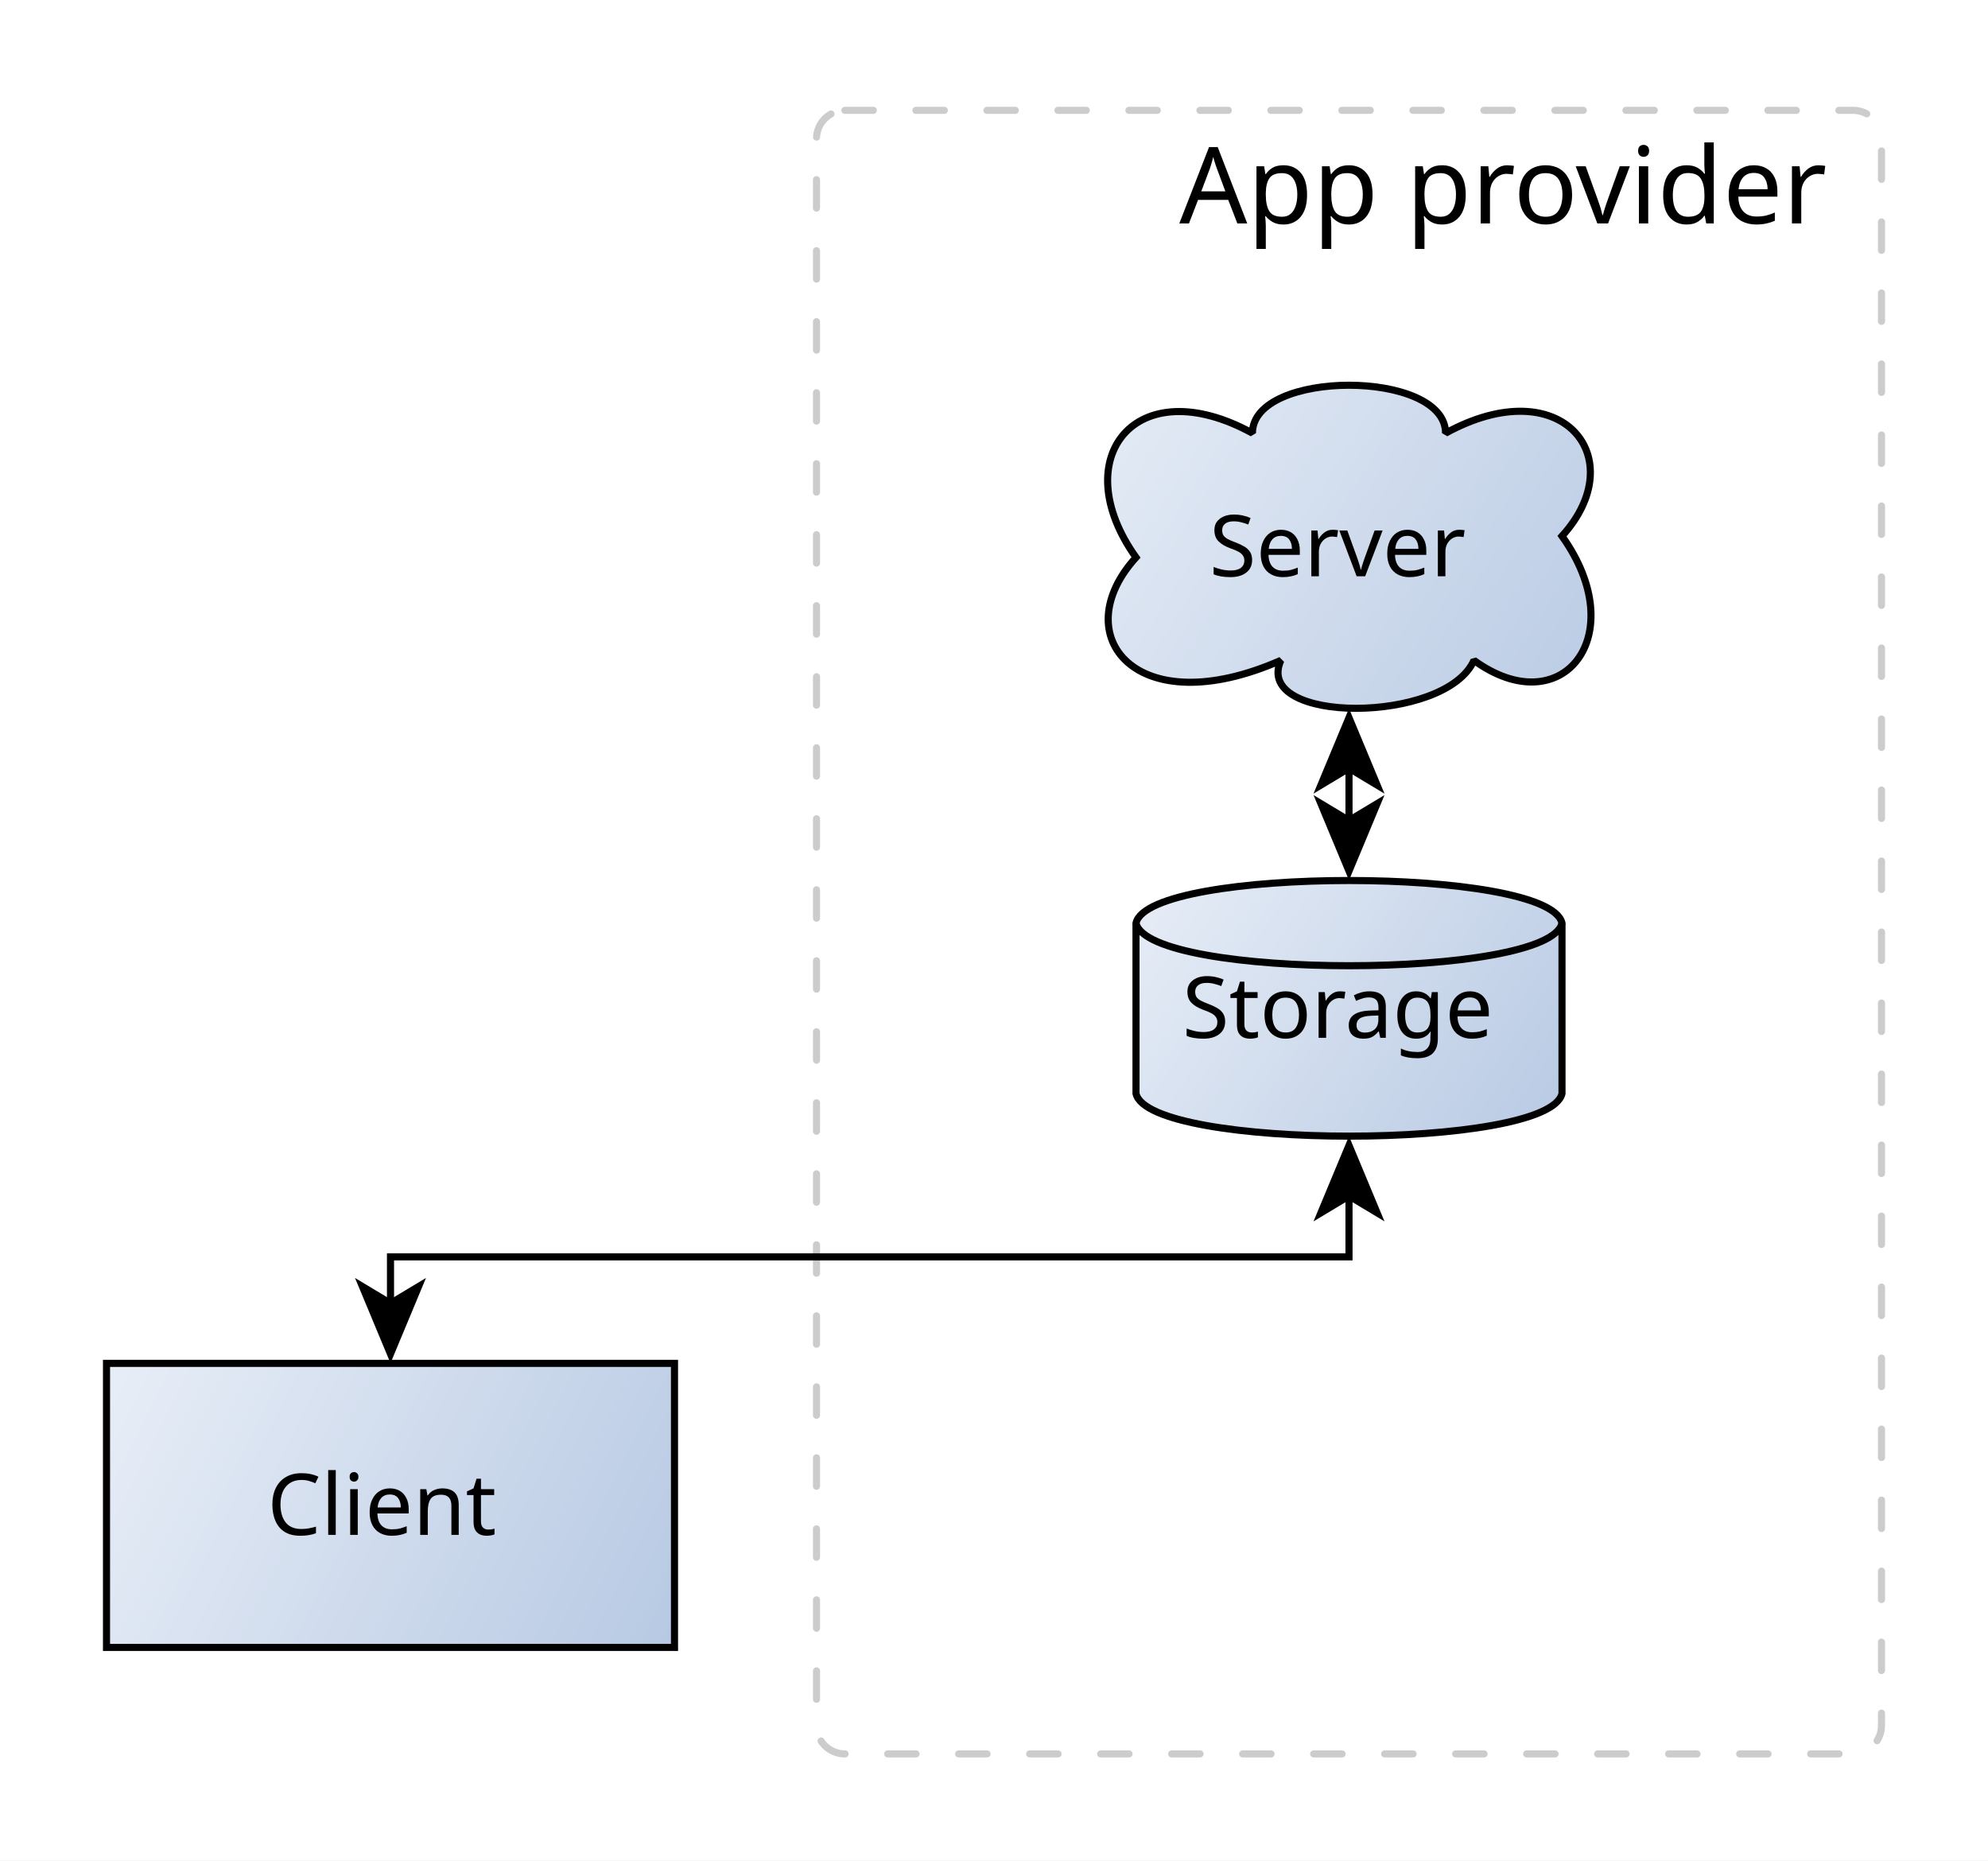
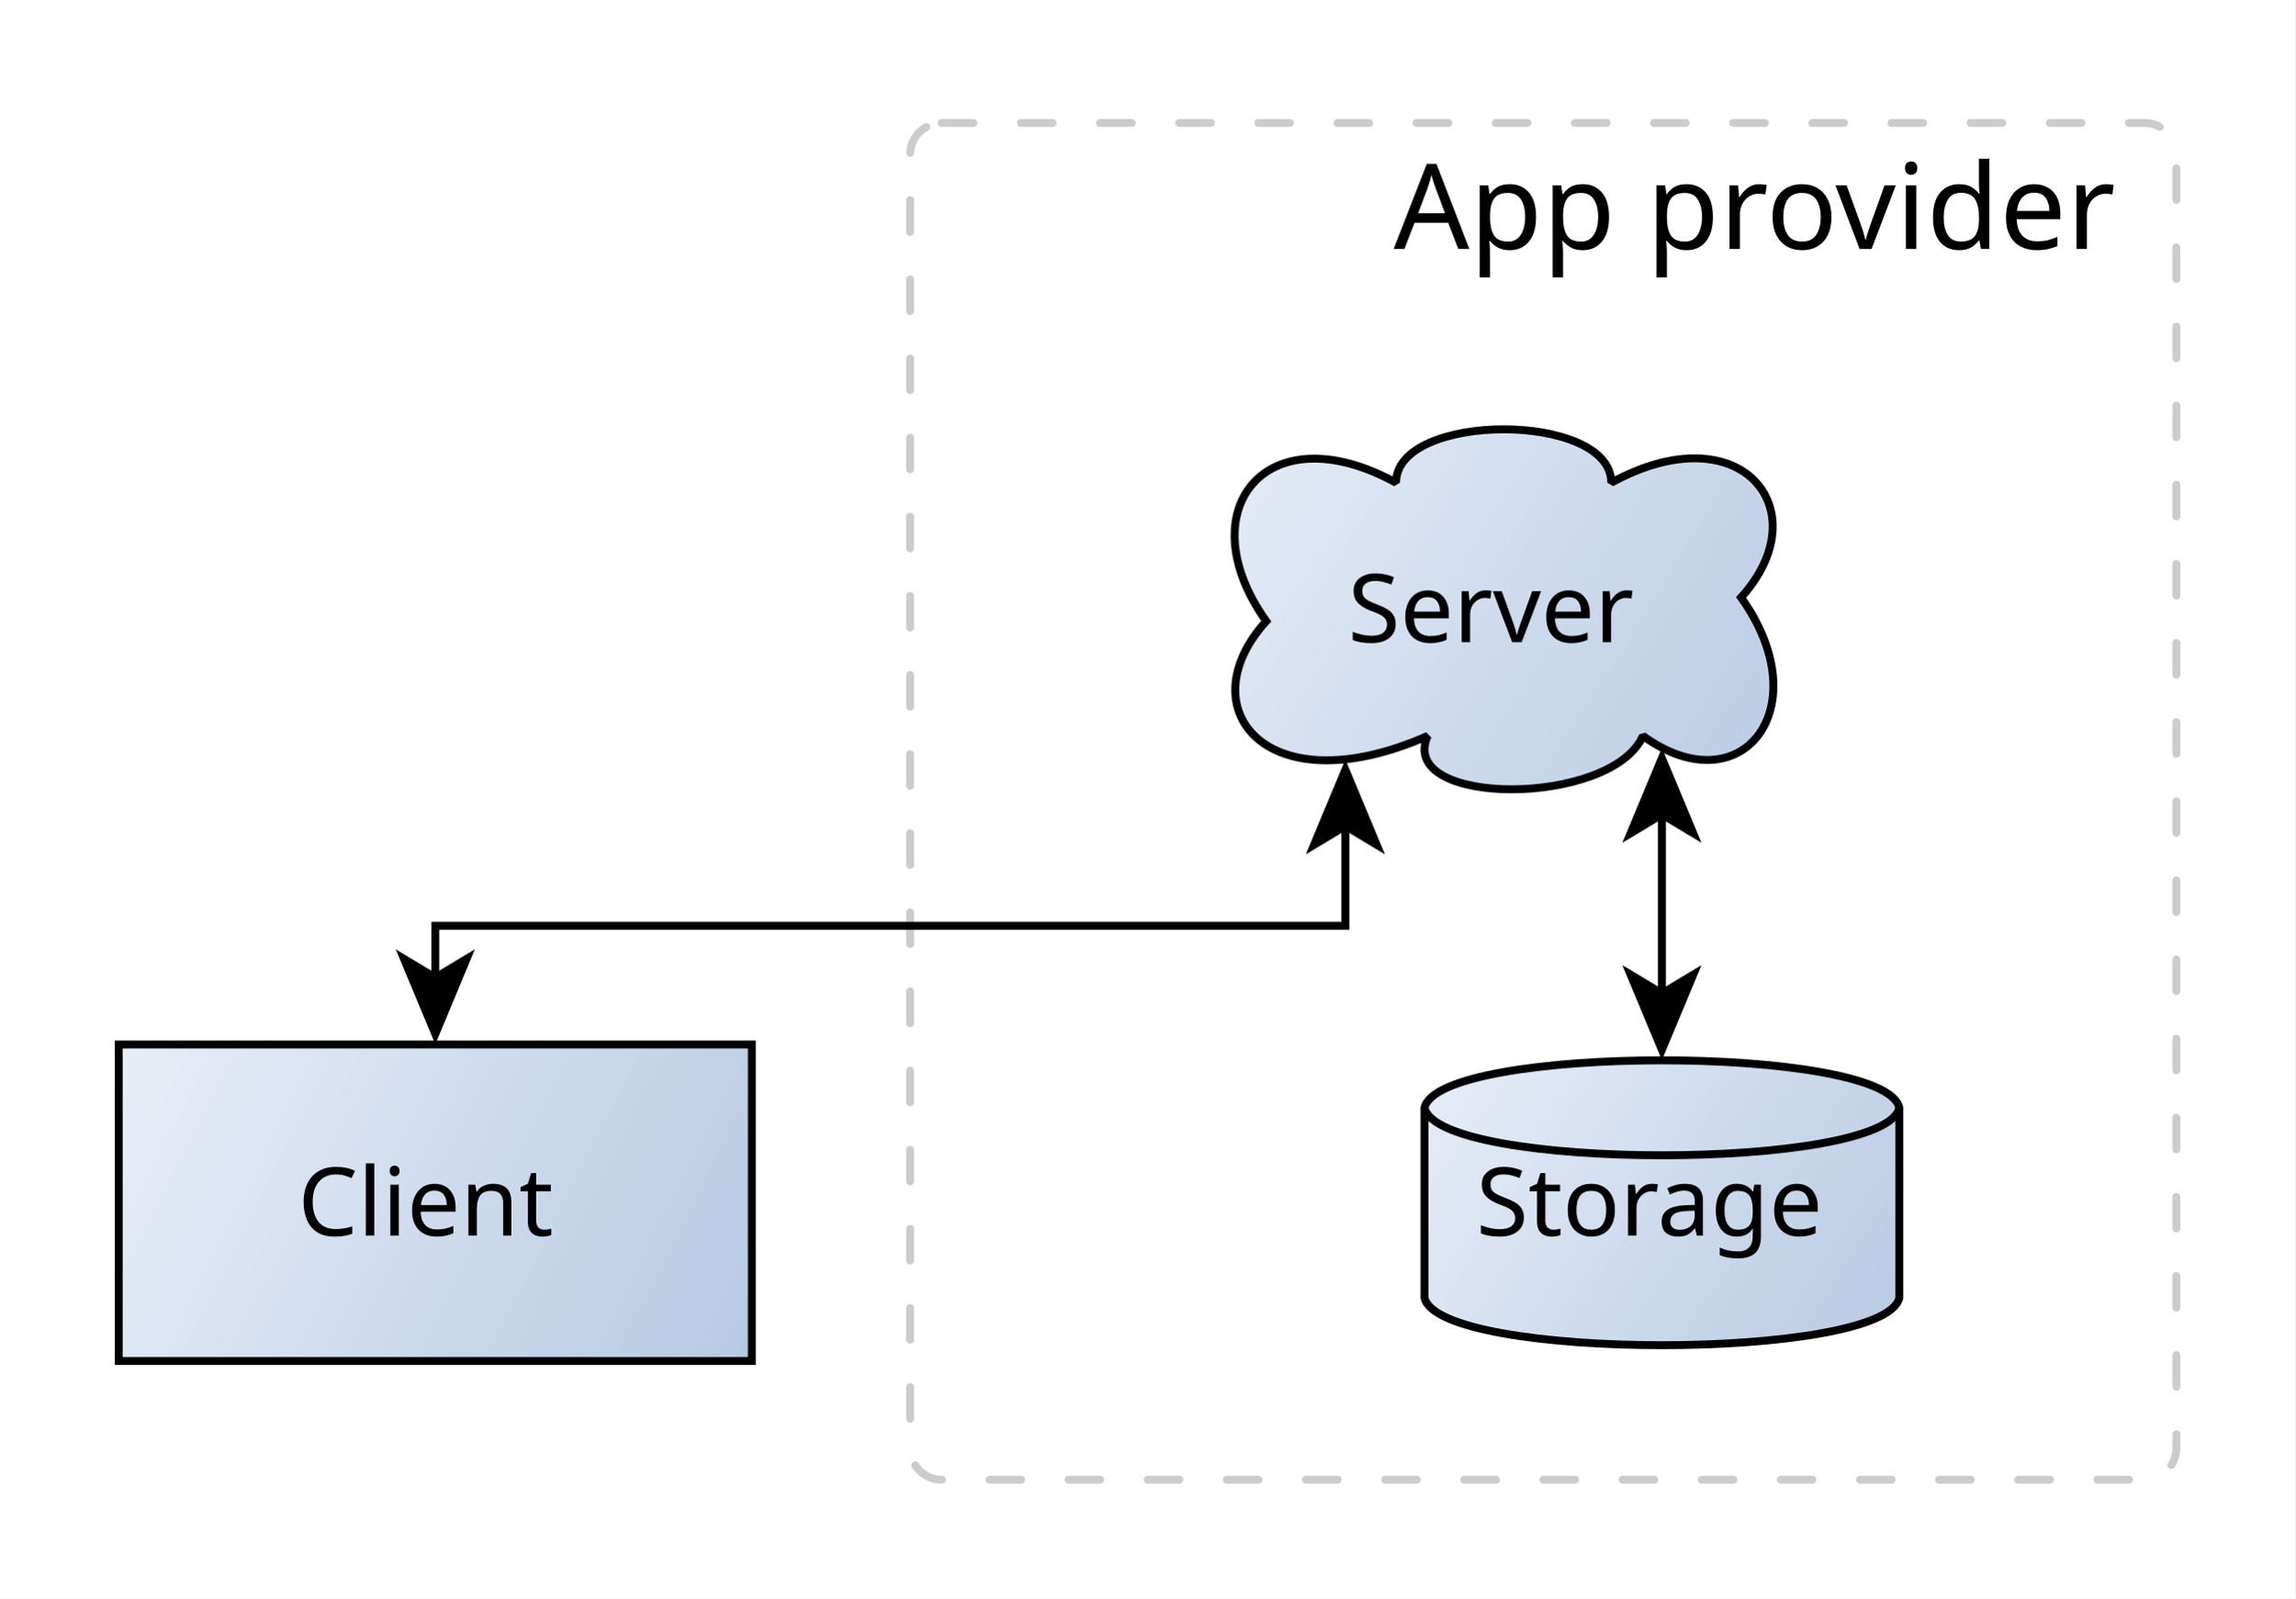
- <svg xmlns="http://www.w3.org/2000/svg" fill-opacity="1" color-rendering="auto" color-interpolation="auto" stroke="black" text-rendering="auto" stroke-linecap="square" width="280" stroke-miterlimit="10" stroke-opacity="1" shape-rendering="auto" fill="black" stroke-dasharray="none" font-weight="normal" stroke-width="1" height="262" font-family="'Dialog'" font-style="normal" stroke-linejoin="miter" font-size="12px" stroke-dashoffset="0" image-rendering="auto">
+ <svg xmlns="http://www.w3.org/2000/svg" fill-opacity="1" color-rendering="auto" color-interpolation="auto" stroke="black" text-rendering="auto" stroke-linecap="square" width="290" stroke-miterlimit="10" stroke-opacity="1" shape-rendering="auto" fill="black" stroke-dasharray="none" font-weight="normal" stroke-width="1" height="202" font-family="'Dialog'" font-style="normal" stroke-linejoin="miter" font-size="12px" stroke-dashoffset="0" image-rendering="auto">
  <defs id="genericDefs" />
  <g>
    <defs id="defs1">
-       <linearGradient x1="165" gradientUnits="userSpaceOnUse" x2="225" y1="-110" y2="-70" id="linearGradient1" spreadMethod="reflect">
+       <linearGradient x1="185" gradientUnits="userSpaceOnUse" x2="245" y1="-40" y2="0" id="linearGradient1" spreadMethod="reflect">
        <stop stop-opacity="1" stop-color="rgb(232,238,247)" offset="0%" />
        <stop stop-opacity="1" stop-color="rgb(183,201,227)" offset="100%" />
      </linearGradient>
-       <linearGradient x1="155" gradientUnits="userSpaceOnUse" x2="235" y1="-180" y2="-130" id="linearGradient2" spreadMethod="reflect">
+       <linearGradient x1="155" gradientUnits="userSpaceOnUse" x2="235" y1="-120" y2="-70" id="linearGradient2" spreadMethod="reflect">
        <stop stop-opacity="1" stop-color="rgb(232,238,247)" offset="0%" />
        <stop stop-opacity="1" stop-color="rgb(183,201,227)" offset="100%" />
      </linearGradient>
      <linearGradient x1="20" gradientUnits="userSpaceOnUse" x2="100" y1="-40" y2="0" id="linearGradient3" spreadMethod="reflect">
        <stop stop-opacity="1" stop-color="rgb(232,238,247)" offset="0%" />
        <stop stop-opacity="1" stop-color="rgb(183,201,227)" offset="100%" />
      </linearGradient>
      <clipPath clipPathUnits="userSpaceOnUse" id="clipPath1">
-         <path d="M0 0 L280 0 L280 262 L0 262 L0 0 Z" />
+         <path d="M0 0 L290 0 L290 202 L0 202 L0 0 Z" />
      </clipPath>
      <clipPath clipPathUnits="userSpaceOnUse" id="clipPath2">
-         <path d="M5 -232 L285 -232 L285 30 L5 30 L5 -232 Z" />
+         <path d="M5 -172 L295 -172 L295 30 L5 30 L5 -172 Z" />
      </clipPath>
    </defs>
-     <g fill="white" text-rendering="geometricPrecision" shape-rendering="geometricPrecision" transform="translate(-5,232)" stroke="white">
-       <rect x="5" width="280" height="262" y="-232" clip-path="url(#clipPath2)" stroke="none" />
+     <g fill="white" text-rendering="geometricPrecision" shape-rendering="geometricPrecision" transform="translate(-5,172)" stroke="white">
+       <rect x="5" width="290" height="202" y="-172" clip-path="url(#clipPath2)" stroke="none" />
    </g>
-     <g fill="white" text-rendering="geometricPrecision" shape-rendering="geometricPrecision" transform="matrix(1,0,0,1,-5,232)" stroke="white">
-       <rect x="120" y="-216.461" clip-path="url(#clipPath2)" width="150" rx="4" ry="4" height="231.461" stroke="none" />
-       <rect x="120" width="150" height="21.461" y="-216.461" clip-path="url(#clipPath2)" stroke="none" />
+     <g fill="white" text-rendering="geometricPrecision" shape-rendering="geometricPrecision" transform="matrix(1,0,0,1,-5,172)" stroke="white">
+       <rect x="120" y="-156.461" clip-path="url(#clipPath2)" width="160" rx="4" ry="4" height="171.461" stroke="none" />
+       <rect x="120" width="160" height="21.461" y="-156.461" clip-path="url(#clipPath2)" stroke="none" />
    </g>
-     <g font-size="15px" stroke-linecap="butt" transform="matrix(1,0,0,1,-5,232)" text-rendering="geometricPrecision" font-family="sans-serif" shape-rendering="geometricPrecision" stroke-miterlimit="1.45">
-       <text x="171.101" xml:space="preserve" y="-200.538" clip-path="url(#clipPath2)" stroke="none">App provider</text>
+     <g font-size="15px" stroke-linecap="butt" transform="matrix(1,0,0,1,-5,172)" text-rendering="geometricPrecision" font-family="sans-serif" shape-rendering="geometricPrecision" stroke-miterlimit="1.45">
+       <text x="181.101" xml:space="preserve" y="-140.538" clip-path="url(#clipPath2)" stroke="none">App provider</text>
    </g>
-     <g stroke-linecap="round" transform="matrix(1,0,0,1,-5,232)" fill="rgb(204,204,204)" text-rendering="geometricPrecision" shape-rendering="geometricPrecision" stroke-dasharray="4,3,0,3" stroke="rgb(204,204,204)" stroke-miterlimit="1.45">
-       <rect x="120" y="-216.461" clip-path="url(#clipPath2)" fill="none" width="150" rx="4" ry="4" height="231.461" />
+     <g stroke-linecap="round" transform="matrix(1,0,0,1,-5,172)" fill="rgb(204,204,204)" text-rendering="geometricPrecision" shape-rendering="geometricPrecision" stroke-dasharray="4,3,0,3" stroke="rgb(204,204,204)" stroke-miterlimit="1.45">
+       <rect x="120" y="-156.461" clip-path="url(#clipPath2)" fill="none" width="160" rx="4" ry="4" height="171.461" />
    </g>
-     <g fill="url(#linearGradient1)" text-rendering="geometricPrecision" shape-rendering="geometricPrecision" transform="matrix(1,0,0,1,-5,232)" stroke="url(#linearGradient1)">
-       <path d="M165 -102 C166.8 -110 223.2 -110 225 -102 L225 -78 C223.2 -70 166.8 -70 165 -78 Z" clip-path="url(#clipPath2)" stroke="none" />
+     <g fill="url(#linearGradient1)" text-rendering="geometricPrecision" shape-rendering="geometricPrecision" transform="matrix(1,0,0,1,-5,172)" stroke="url(#linearGradient1)">
+       <path d="M185 -32 C186.8 -40 243.2 -40 245 -32 L245 -8 C243.2 0 186.8 0 185 -8 Z" clip-path="url(#clipPath2)" stroke="none" />
    </g>
-     <g text-rendering="geometricPrecision" stroke-miterlimit="1.45" shape-rendering="geometricPrecision" transform="matrix(1,0,0,1,-5,232)" stroke-linecap="butt">
-       <path fill="none" d="M165 -102 C166.8 -110 223.2 -110 225 -102 L225 -78 C223.2 -70 166.8 -70 165 -78 Z" clip-path="url(#clipPath2)" />
-       <path fill="none" d="M225 -102 C223.2 -94 166.8 -94 165 -102" clip-path="url(#clipPath2)" />
-       <text x="171.524" xml:space="preserve" y="-85.846" font-family="sans-serif" clip-path="url(#clipPath2)" stroke="none">Storage</text>
+     <g text-rendering="geometricPrecision" stroke-miterlimit="1.45" shape-rendering="geometricPrecision" transform="matrix(1,0,0,1,-5,172)" stroke-linecap="butt">
+       <path fill="none" d="M185 -32 C186.8 -40 243.2 -40 245 -32 L245 -8 C243.2 0 186.8 0 185 -8 Z" clip-path="url(#clipPath2)" />
+       <path fill="none" d="M245 -32 C243.2 -24 186.8 -24 185 -32" clip-path="url(#clipPath2)" />
+       <text x="191.524" xml:space="preserve" y="-15.846" font-family="sans-serif" clip-path="url(#clipPath2)" stroke="none">Storage</text>
    </g>
-     <g fill="url(#linearGradient2)" text-rendering="geometricPrecision" shape-rendering="geometricPrecision" transform="matrix(1,0,0,1,-5,232)" stroke="url(#linearGradient2)">
-       <path d="M165 -153.5 C155 -167.5 165 -180 181.4 -171 C181.4 -180 208.6 -180 208.6 -171 C225 -180 235 -167.5 225 -156.5 C235 -142.5 225 -130 212.6 -139 C208.6 -130 181.4 -130 185.4 -139 C165 -130 155 -142.5 165 -153.5 Z" clip-path="url(#clipPath2)" stroke="none" />
+     <g fill="url(#linearGradient2)" text-rendering="geometricPrecision" shape-rendering="geometricPrecision" transform="matrix(1,0,0,1,-5,172)" stroke="url(#linearGradient2)">
+       <path d="M165 -93.5 C155 -107.5 165 -120 181.4 -111 C181.4 -120 208.6 -120 208.6 -111 C225 -120 235 -107.5 225 -96.5 C235 -82.5 225 -70 212.6 -79 C208.6 -70 181.4 -70 185.4 -79 C165 -70 155 -82.5 165 -93.5 Z" clip-path="url(#clipPath2)" stroke="none" />
    </g>
-     <g text-rendering="geometricPrecision" stroke-miterlimit="1.45" shape-rendering="geometricPrecision" transform="matrix(1,0,0,1,-5,232)" stroke-linecap="butt">
-       <path fill="none" d="M165 -153.5 C155 -167.5 165 -180 181.4 -171 C181.4 -180 208.6 -180 208.6 -171 C225 -180 235 -167.5 225 -156.5 C235 -142.5 225 -130 212.6 -139 C208.6 -130 181.4 -130 185.4 -139 C165 -130 155 -142.5 165 -153.5 Z" clip-path="url(#clipPath2)" />
-       <text x="175.324" xml:space="preserve" y="-150.846" font-family="sans-serif" clip-path="url(#clipPath2)" stroke="none">Server</text>
+     <g text-rendering="geometricPrecision" stroke-miterlimit="1.45" shape-rendering="geometricPrecision" transform="matrix(1,0,0,1,-5,172)" stroke-linecap="butt">
+       <path fill="none" d="M165 -93.5 C155 -107.5 165 -120 181.4 -111 C181.4 -120 208.6 -120 208.6 -111 C225 -120 235 -107.5 225 -96.5 C235 -82.5 225 -70 212.6 -79 C208.6 -70 181.4 -70 185.4 -79 C165 -70 155 -82.5 165 -93.5 Z" clip-path="url(#clipPath2)" />
+       <text x="175.324" xml:space="preserve" y="-90.846" font-family="sans-serif" clip-path="url(#clipPath2)" stroke="none">Server</text>
    </g>
-     <g fill="url(#linearGradient3)" text-rendering="geometricPrecision" shape-rendering="geometricPrecision" transform="matrix(1,0,0,1,-5,232)" stroke="url(#linearGradient3)">
+     <g fill="url(#linearGradient3)" text-rendering="geometricPrecision" shape-rendering="geometricPrecision" transform="matrix(1,0,0,1,-5,172)" stroke="url(#linearGradient3)">
      <path d="M20 -40 L100 -40 L100 0 L20 0 Z" clip-path="url(#clipPath2)" stroke="none" />
    </g>
-     <g text-rendering="geometricPrecision" stroke-miterlimit="1.45" shape-rendering="geometricPrecision" transform="matrix(1,0,0,1,-5,232)" stroke-linecap="butt">
+     <g text-rendering="geometricPrecision" stroke-miterlimit="1.45" shape-rendering="geometricPrecision" transform="matrix(1,0,0,1,-5,172)" stroke-linecap="butt">
      <path fill="none" d="M20 -40 L100 -40 L100 0 L20 0 Z" clip-path="url(#clipPath2)" />
      <text x="42.63" xml:space="preserve" y="-15.846" font-family="sans-serif" clip-path="url(#clipPath2)" stroke="none">Client</text>
    </g>
-     <g text-rendering="geometricPrecision" stroke-miterlimit="1.45" shape-rendering="geometricPrecision" transform="matrix(1,0,0,1,-5,232)" stroke-linecap="butt">
-       <path fill="none" d="M195 -116.031 L195 -124.234" clip-path="url(#clipPath2)" />
-       <path d="M195 -108.031 L200 -120.031 L195 -117.031 L190 -120.031 Z" clip-path="url(#clipPath2)" stroke="none" />
-       <path d="M195 -132.234 L190 -120.234 L195 -123.234 L200 -120.234 Z" clip-path="url(#clipPath2)" stroke="none" />
-       <path fill="none" d="M60 -48.029 L60 -55 L195 -55 L195 -63.998" clip-path="url(#clipPath2)" />
+     <g text-rendering="geometricPrecision" stroke-miterlimit="1.45" shape-rendering="geometricPrecision" transform="matrix(1,0,0,1,-5,172)" stroke-linecap="butt">
+       <path fill="none" d="M215 -46.031 L215 -69.493" clip-path="url(#clipPath2)" />
+       <path d="M215 -38.031 L220 -50.031 L215 -47.031 L210 -50.031 Z" clip-path="url(#clipPath2)" stroke="none" />
+       <path d="M215 -77.493 L210 -65.493 L215 -68.493 L220 -65.493 Z" clip-path="url(#clipPath2)" stroke="none" />
+       <path fill="none" d="M60 -48.029 L60 -55 L175 -55 L175 -68.031" clip-path="url(#clipPath2)" />
      <path d="M60 -40.029 L65 -52.029 L60 -49.029 L55 -52.029 Z" clip-path="url(#clipPath2)" stroke="none" />
-       <path d="M195 -71.998 L190 -59.998 L195 -62.998 L200 -59.998 Z" clip-path="url(#clipPath2)" stroke="none" />
+       <path d="M175 -76.031 L170 -64.031 L175 -67.031 L180 -64.031 Z" clip-path="url(#clipPath2)" stroke="none" />
    </g>
  </g>
</svg>
